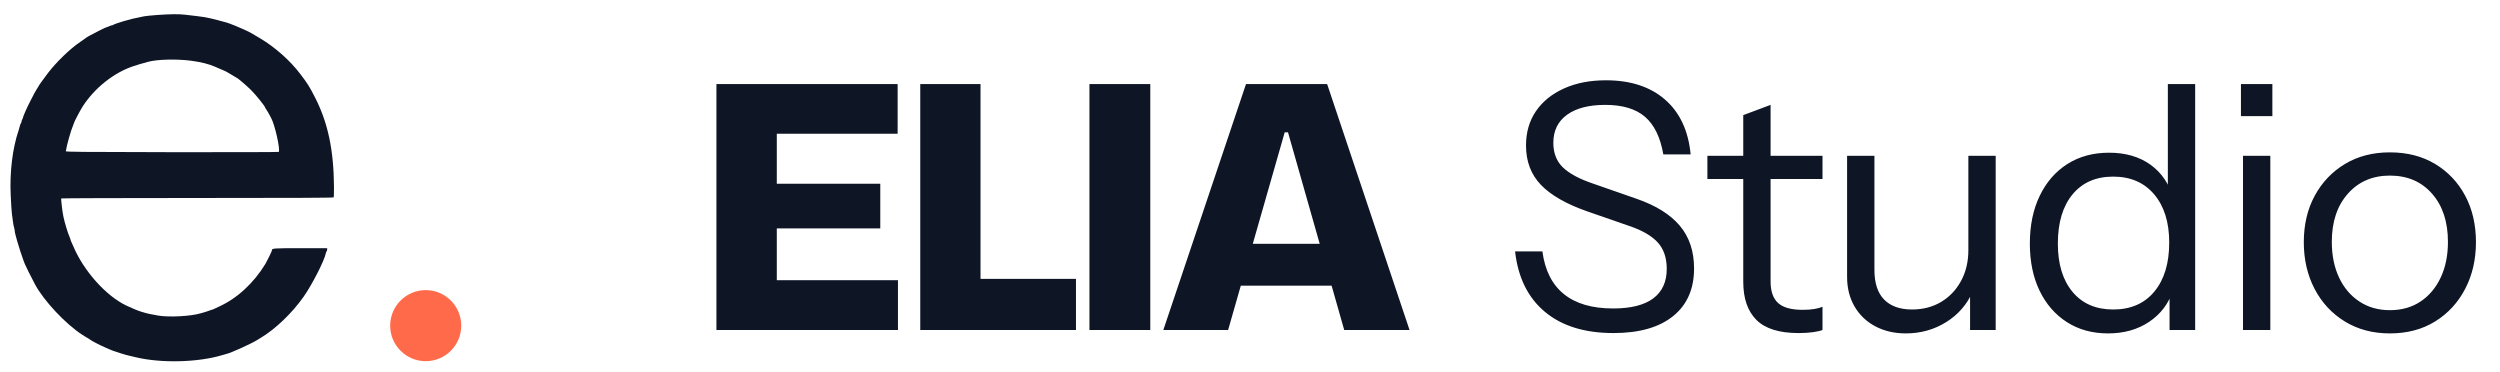
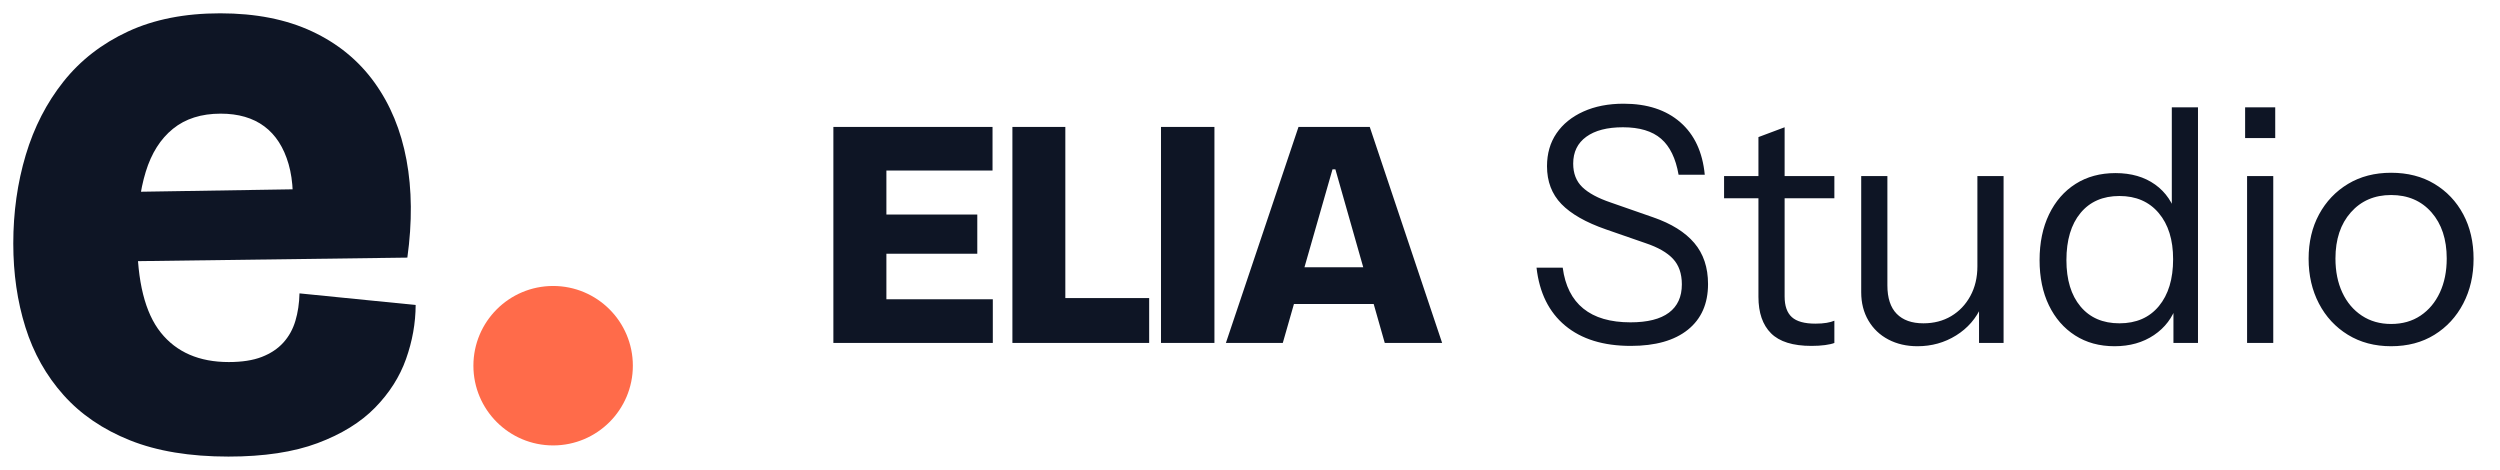
- <svg xmlns="http://www.w3.org/2000/svg" viewBox="214 186 4432 658" role="img" aria-label="ELIA Studio">
-   <g fill="#0E1525">
-     <g transform="translate(0.0 1110.0) scale(0.1 -0.1)">
-       <path d="M4935 8975 c-99 -7 -207 -18 -240 -24 -219 -45 -211 -43 -365 -87 -86 -25 -174 -56 -185 -66 -5 -4 -16 -8 -25 -8 -8 0 -28 -7 -44 -15 -15 -8 -34 -15 -40 -15 -7 0 -68 -28 -137 -63 -173 -88 -214 -111 -257 -144 -20 -16 -57 -42 -82 -58 -174 -116 -425 -359 -574 -555 -94 -125 -166 -226 -166 -235 0 -2 -16 -27 -35 -56 -30 -46 -157 -294 -191 -374 -7 -16 -20 -46 -28 -67 -9 -20 -16 -40 -16 -46 0 -5 -7 -23 -15 -38 -8 -16 -15 -36 -15 -44 0 -9 -4 -20 -9 -25 -6 -6 -14 -28 -20 -50 -5 -22 -14 -53 -19 -70 -110 -319 -162 -746 -142 -1161 6 -142 16 -288 21 -324 6 -36 14 -100 19 -142 6 -42 14 -88 20 -103 5 -14 10 -38 10 -52 0 -15 7 -51 16 -82 8 -31 22 -78 29 -106 22 -80 82 -265 105 -325 12 -30 25 -66 30 -80 6 -20 118 -243 179 -358 154 -291 548 -710 841 -898 66 -42 83 -52 100 -60 8 -4 22 -13 30 -20 20 -17 131 -78 190 -105 25 -11 65 -30 90 -41 49 -22 59 -27 135 -57 53 -20 232 -76 275 -84 14 -3 72 -17 130 -31 451 -108 1107 -91 1535 40 28 8 61 18 75 21 71 15 447 186 532 241 14 9 48 30 75 46 254 151 551 436 753 722 151 213 373 648 397 777 3 15 9 30 14 33 5 3 9 16 9 30 l0 24 -474 0 c-497 0 -506 -1 -506 -42 0 -11 -87 -189 -113 -233 -209 -345 -506 -618 -832 -764 -38 -18 -78 -36 -87 -41 -10 -6 -22 -10 -27 -10 -5 0 -22 -5 -38 -12 -28 -12 -62 -22 -163 -52 -178 -53 -557 -73 -754 -41 -242 41 -338 71 -566 178 -362 171 -764 622 -945 1062 -9 22 -23 53 -31 68 -8 16 -14 33 -14 39 0 5 -6 24 -14 41 -33 72 -88 254 -112 367 -18 84 -45 311 -38 322 3 4 1089 8 2414 8 1672 0 2411 3 2415 11 4 5 6 85 6 177 -4 662 -107 1150 -340 1602 -97 189 -125 234 -255 405 -183 242 -451 480 -722 640 -71 42 -136 80 -144 85 -44 27 -199 98 -300 138 -132 51 -143 55 -305 96 -213 54 -201 52 -581 96 -111 12 -241 11 -479 -5z m580 -810 c177 -22 334 -61 440 -109 17 -8 41 -19 55 -24 46 -20 115 -49 130 -56 8 -3 29 -15 45 -26 17 -11 39 -24 50 -29 11 -5 37 -21 58 -35 21 -14 41 -26 44 -26 13 0 162 -127 251 -214 81 -79 252 -291 252 -312 0 -4 6 -15 14 -23 7 -9 28 -43 46 -76 18 -33 39 -71 46 -85 68 -123 167 -567 135 -603 -4 -4 -855 -6 -1892 -5 -1668 3 -1884 5 -1882 18 17 111 90 369 129 457 8 17 14 34 14 38 0 16 109 225 154 295 211 329 555 603 901 717 85 28 115 37 260 77 158 43 493 53 750 21z" />
-     </g>
-     <g transform="translate(1452.0 771.0) scale(0.66061 -0.66061)">
-       <path d="M48.571 0.0V660.0H210.571V0.0ZM168.428 0.0V133.571H535.714V0.0ZM168.428 272.571V392.429H488.285V272.571ZM168.428 526.714V660.0H534.856V526.714ZM595.571 0.0V660.0H757.285V0.0ZM623.857 0.0V137.143H1013.428V0.0ZM1049.571 0.0V660.0H1212.857V0.0ZM1247.857 0.0 1469.714 660.0H1687.428L1908.571 0.0H1733.285L1582.428 530.429H1573.571L1421.714 0.0ZM1375.143 119V231.286H1802.428V119Z" />
-     </g>
-     <g transform="translate(2874.5 771.0) scale(0.60556 -0.60556)">
-       <path d="M330.0 -9Q204.0 -9 129.5 53.0Q55.0 115 42.0 230H122.0Q133.0 147 185.0 105.0Q237.0 63 329.0 63Q407.0 63 446.5 92.5Q486.0 122 486.0 179Q486.0 228 459.0 257.0Q432.0 286 375.0 305L254.0 347Q162.0 379 118.0 424.5Q74.0 470 74.0 540Q74.0 598 103.0 640.5Q132.0 683 185.0 707.0Q238.0 731 308.0 731Q416.0 731 481.0 674.5Q546.0 618 556.0 514H476.0Q463.0 589 422.5 624.0Q382.0 659 306.0 659Q234.0 659 194.0 630.0Q154.0 601 154.0 548Q154.0 503 182.0 476.0Q210.0 449 269.0 429L398.0 384Q482.0 355 524.0 305.5Q566.0 256 566.0 180Q566.0 90 504.5 40.5Q443.0 -9 330.0 -9ZM872.0 -9Q787.0 -9 748.5 29.5Q710.0 68 710.0 141V629L790.0 659V142Q790.0 99 812.0 79.0Q834.0 59 884.0 59Q904.0 59 918.5 61.5Q933.0 64 942.0 68V0Q932.0 -4 913.5 -6.5Q895.0 -9 872.0 -9ZM605.0 442V510H942.0V442ZM1186.0 -10Q1136.0 -10 1097.0 10.5Q1058.0 31 1036.0 68.5Q1014.0 106 1014.0 155V510H1094.0V176Q1094.0 118 1122.5 89.0Q1151.0 60 1204.0 60Q1252.0 60 1289.0 82.0Q1326.0 104 1347.5 143.5Q1369.0 183 1369.0 234L1382.0 113Q1357.0 56 1304.0 23.0Q1251.0 -10 1186.0 -10ZM1374.0 0V120H1369.0V510H1449.0V0ZM1958.0 0V119L1968.0 116Q1949.0 58 1898.5 24.0Q1848.0 -10 1778.0 -10Q1709.0 -10 1657.5 23.0Q1606.0 56 1577.5 115.0Q1549.0 174 1549.0 253Q1549.0 333 1578.0 393.0Q1607.0 453 1659.0 486.0Q1711.0 519 1781.0 519Q1853.0 519 1902.0 484.0Q1951.0 449 1969.0 385L1953.0 383V720H2033.0V0ZM1793.0 60Q1870.0 60 1913.5 112.5Q1957.0 165 1957.0 256Q1957.0 345 1913.0 397.0Q1869.0 449 1793.0 449Q1717.0 449 1674.0 397.0Q1631.0 345 1631.0 253Q1631.0 163 1674.0 111.5Q1717.0 60 1793.0 60ZM2173.0 0V510H2253.0V0ZM2167.0 626V720H2259.0V626ZM2603.0 -10Q2528.0 -10 2471.0 25.0Q2414.0 60 2382.5 120.5Q2351.0 181 2351.0 257Q2351.0 334 2383.0 393.0Q2415.0 452 2471.5 486.0Q2528.0 520 2603.0 520Q2679.0 520 2735.5 486.0Q2792.0 452 2823.5 393.0Q2855.0 334 2855.0 257Q2855.0 181 2823.5 120.5Q2792.0 60 2735.5 25.0Q2679.0 -10 2603.0 -10ZM2603.0 58Q2655.0 58 2693.0 83.5Q2731.0 109 2752.0 154.0Q2773.0 199 2773.0 258Q2773.0 346 2726.5 399.0Q2680.0 452 2603.0 452Q2527.0 452 2480.0 399.0Q2433.0 346 2433.0 258Q2433.0 199 2454.0 154.0Q2475.0 109 2513.5 83.5Q2552.0 58 2603.0 58Z" />
-     </g>
-   </g>
-   <circle cx="968.7" cy="763.3" r="63.0" fill="#FF6B4A" />
+ <svg xmlns="http://www.w3.org/2000/svg" viewBox="8.2 -558.7 3135.8 589.4" role="img" aria-label="ELIA Studio">
+   <path fill="#0E1525" d="M294.714 14.0Q222.285 14.0 171.357 -6.357Q120.428 -26.714 87.857 -63.214Q55.286 -99.714 40.071 -148.286Q24.857 -196.857 24.857 -253.286Q24.857 -312 40.5 -364.286Q56.143 -416.571 87.928 -456.5Q119.714 -496.429 168.785 -519.214Q217.857 -542.0 284.428 -542.0Q351 -542.0 399.5 -519.357Q448 -496.714 477.857 -455.286Q507.714 -413.857 518.071 -358.143Q528.428 -302.429 519.142 -235.571L127.286 -230.429V-317.286L404.571 -321.714L373 -274.143Q379.285 -321.286 370.214 -352.786Q361.143 -384.286 339.714 -400.214Q318.286 -416.143 285 -416.143Q248.571 -416.143 225.143 -397.143Q201.714 -378.143 191 -343.214Q180.286 -308.286 180.286 -259.857Q180.286 -178.571 209.857 -141.571Q239.428 -104.571 295.143 -104.571Q320 -104.571 336.571 -111Q353.143 -117.429 363.571 -128.929Q374 -140.429 378.714 -156.214Q383.428 -172 383.857 -190.714L529.571 -176.143Q529.428 -142 517.5 -108.429Q505.571 -74.857 478.571 -47.286Q451.571 -19.714 406.5 -2.857Q361.428 14.0 294.714 14.0Z" />
+   <circle cx="702.0" cy="-100.0" r="100.0" fill="#FF6B4A" />
+   <path fill="#0E1525" d="M1053.519 -128.526V-399.474H1120.024V-128.526ZM1102.723 -128.526V-183.361H1253.503V-128.526ZM1102.723 -240.424V-289.629H1234.033V-240.424ZM1102.723 -344.756V-399.474H1253.152V-344.756ZM1278.077 -128.526V-399.474H1344.465V-128.526ZM1289.689 -128.526V-184.827H1449.618V-128.526ZM1464.456 -128.526V-399.474H1531.489V-128.526ZM1545.857 -128.526 1636.935 -399.474H1726.313L1817.098 -128.526H1745.138L1683.207 -346.281H1679.571L1617.23 -128.526ZM1598.111 -177.379V-223.475H1773.523V-177.379Z" />
+   <path fill="#0E1525" d="M2053.737 -124.832Q2002.011 -124.832 1971.426 -150.284Q1940.842 -175.737 1935.505 -222.947H1968.347Q1972.863 -188.874 1994.211 -171.632Q2015.558 -154.389 2053.326 -154.389Q2085.347 -154.389 2101.563 -166.5Q2117.779 -178.611 2117.779 -202.011Q2117.779 -222.126 2106.695 -234.032Q2095.611 -245.937 2072.211 -253.737L2022.537 -270.979Q1984.768 -284.116 1966.705 -302.795Q1948.642 -321.474 1948.642 -350.211Q1948.642 -374.021 1960.547 -391.468Q1972.453 -408.916 1994.211 -418.768Q2015.968 -428.621 2044.705 -428.621Q2089.042 -428.621 2115.726 -405.426Q2142.411 -382.232 2146.516 -339.537H2113.674Q2108.337 -370.326 2091.711 -384.695Q2075.084 -399.063 2043.884 -399.063Q2014.326 -399.063 1997.905 -387.158Q1981.484 -375.253 1981.484 -353.495Q1981.484 -335.021 1992.979 -323.937Q2004.474 -312.853 2028.695 -304.642L2081.653 -286.168Q2116.137 -274.263 2133.379 -253.942Q2150.621 -233.621 2150.621 -202.421Q2150.621 -165.474 2125.374 -145.153Q2100.126 -124.832 2053.737 -124.832ZM2280.347 -124.832Q2245.453 -124.832 2229.647 -140.637Q2213.842 -156.442 2213.842 -186.411V-386.747L2246.684 -399.063V-186.821Q2246.684 -169.168 2255.716 -160.958Q2264.747 -152.747 2285.274 -152.747Q2293.484 -152.747 2299.437 -153.774Q2305.389 -154.8 2309.084 -156.442V-128.526Q2304.979 -126.884 2297.384 -125.858Q2289.789 -124.832 2280.347 -124.832ZM2170.737 -309.979V-337.895H2309.084V-309.979ZM2413.358 -124.421Q2392.832 -124.421 2376.821 -132.837Q2360.811 -141.253 2351.779 -156.647Q2342.747 -172.042 2342.747 -192.158V-337.895H2375.589V-200.779Q2375.589 -176.968 2387.289 -165.063Q2398.989 -153.158 2420.747 -153.158Q2440.453 -153.158 2455.642 -162.189Q2470.832 -171.221 2479.658 -187.437Q2488.484 -203.653 2488.484 -224.589L2493.821 -174.916Q2483.558 -151.516 2461.8 -137.968Q2440.042 -124.421 2413.358 -124.421ZM2490.537 -128.526V-177.789H2488.484V-337.895H2521.326V-128.526ZM2734.389 -128.526V-177.379L2738.495 -176.147Q2730.695 -152.337 2709.963 -138.379Q2689.232 -124.421 2660.495 -124.421Q2632.168 -124.421 2611.026 -137.968Q2589.884 -151.516 2578.184 -175.737Q2566.484 -199.958 2566.484 -232.389Q2566.484 -265.232 2578.389 -289.863Q2590.295 -314.495 2611.642 -328.042Q2632.989 -341.589 2661.726 -341.589Q2691.284 -341.589 2711.4 -327.221Q2731.516 -312.853 2738.905 -286.579L2732.337 -285.758V-424.105H2765.179V-128.526ZM2666.653 -153.158Q2698.263 -153.158 2716.121 -174.711Q2733.979 -196.263 2733.979 -233.621Q2733.979 -270.158 2715.916 -291.505Q2697.853 -312.853 2666.653 -312.853Q2635.453 -312.853 2617.8 -291.505Q2600.147 -270.158 2600.147 -232.389Q2600.147 -195.442 2617.8 -174.3Q2635.453 -153.158 2666.653 -153.158ZM2826.758 -128.526V-337.895H2859.6V-128.526ZM2824.295 -385.516V-424.105H2862.063V-385.516ZM3007.389 -124.421Q2976.6 -124.421 2953.2 -138.789Q2929.8 -153.158 2916.868 -177.995Q2903.937 -202.832 2903.937 -234.032Q2903.937 -265.642 2917.074 -289.863Q2930.211 -314.084 2953.405 -328.042Q2976.6 -342.0 3007.389 -342.0Q3038.589 -342.0 3061.784 -328.042Q3084.979 -314.084 3097.911 -289.863Q3110.842 -265.642 3110.842 -234.032Q3110.842 -202.832 3097.911 -177.995Q3084.979 -153.158 3061.784 -138.789Q3038.589 -124.421 3007.389 -124.421ZM3007.389 -152.337Q3028.737 -152.337 3044.337 -162.805Q3059.937 -173.274 3068.558 -191.747Q3077.179 -210.221 3077.179 -234.442Q3077.179 -270.568 3058.089 -292.326Q3039.0 -314.084 3007.389 -314.084Q2976.189 -314.084 2956.895 -292.326Q2937.6 -270.568 2937.6 -234.442Q2937.6 -210.221 2946.221 -191.747Q2954.842 -173.274 2970.647 -162.805Q2986.453 -152.337 3007.389 -152.337Z" />
</svg>
